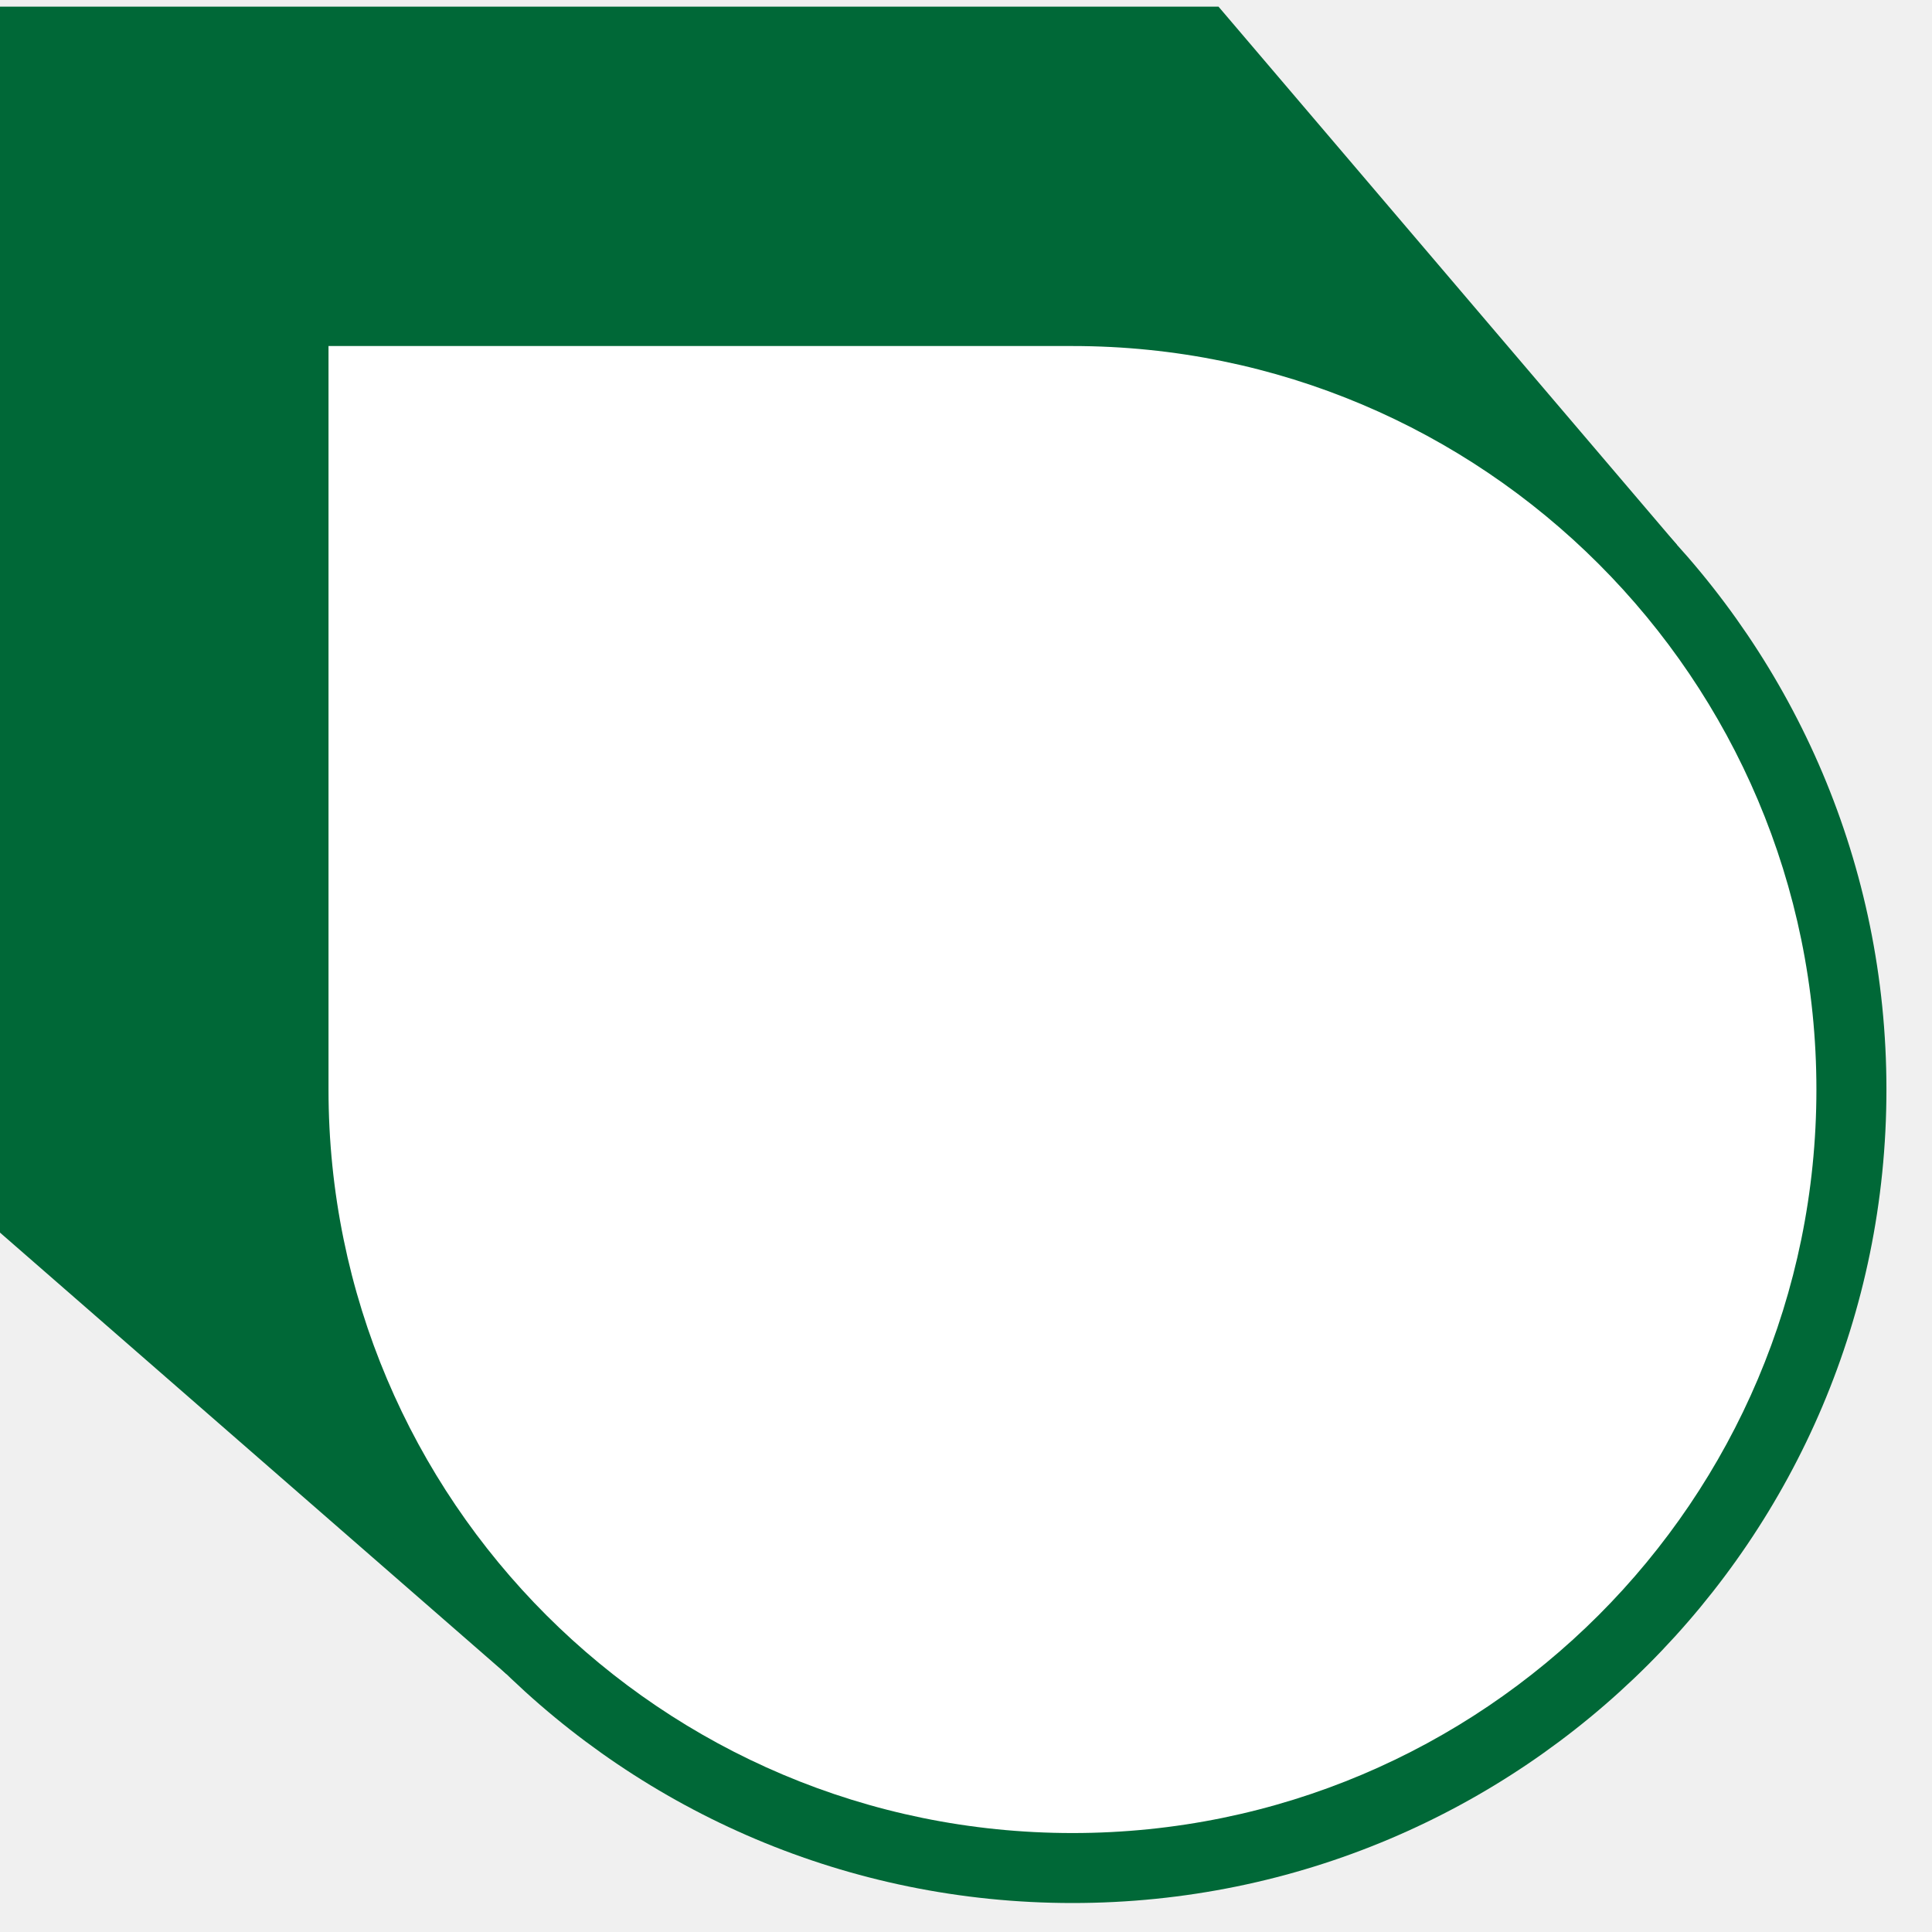
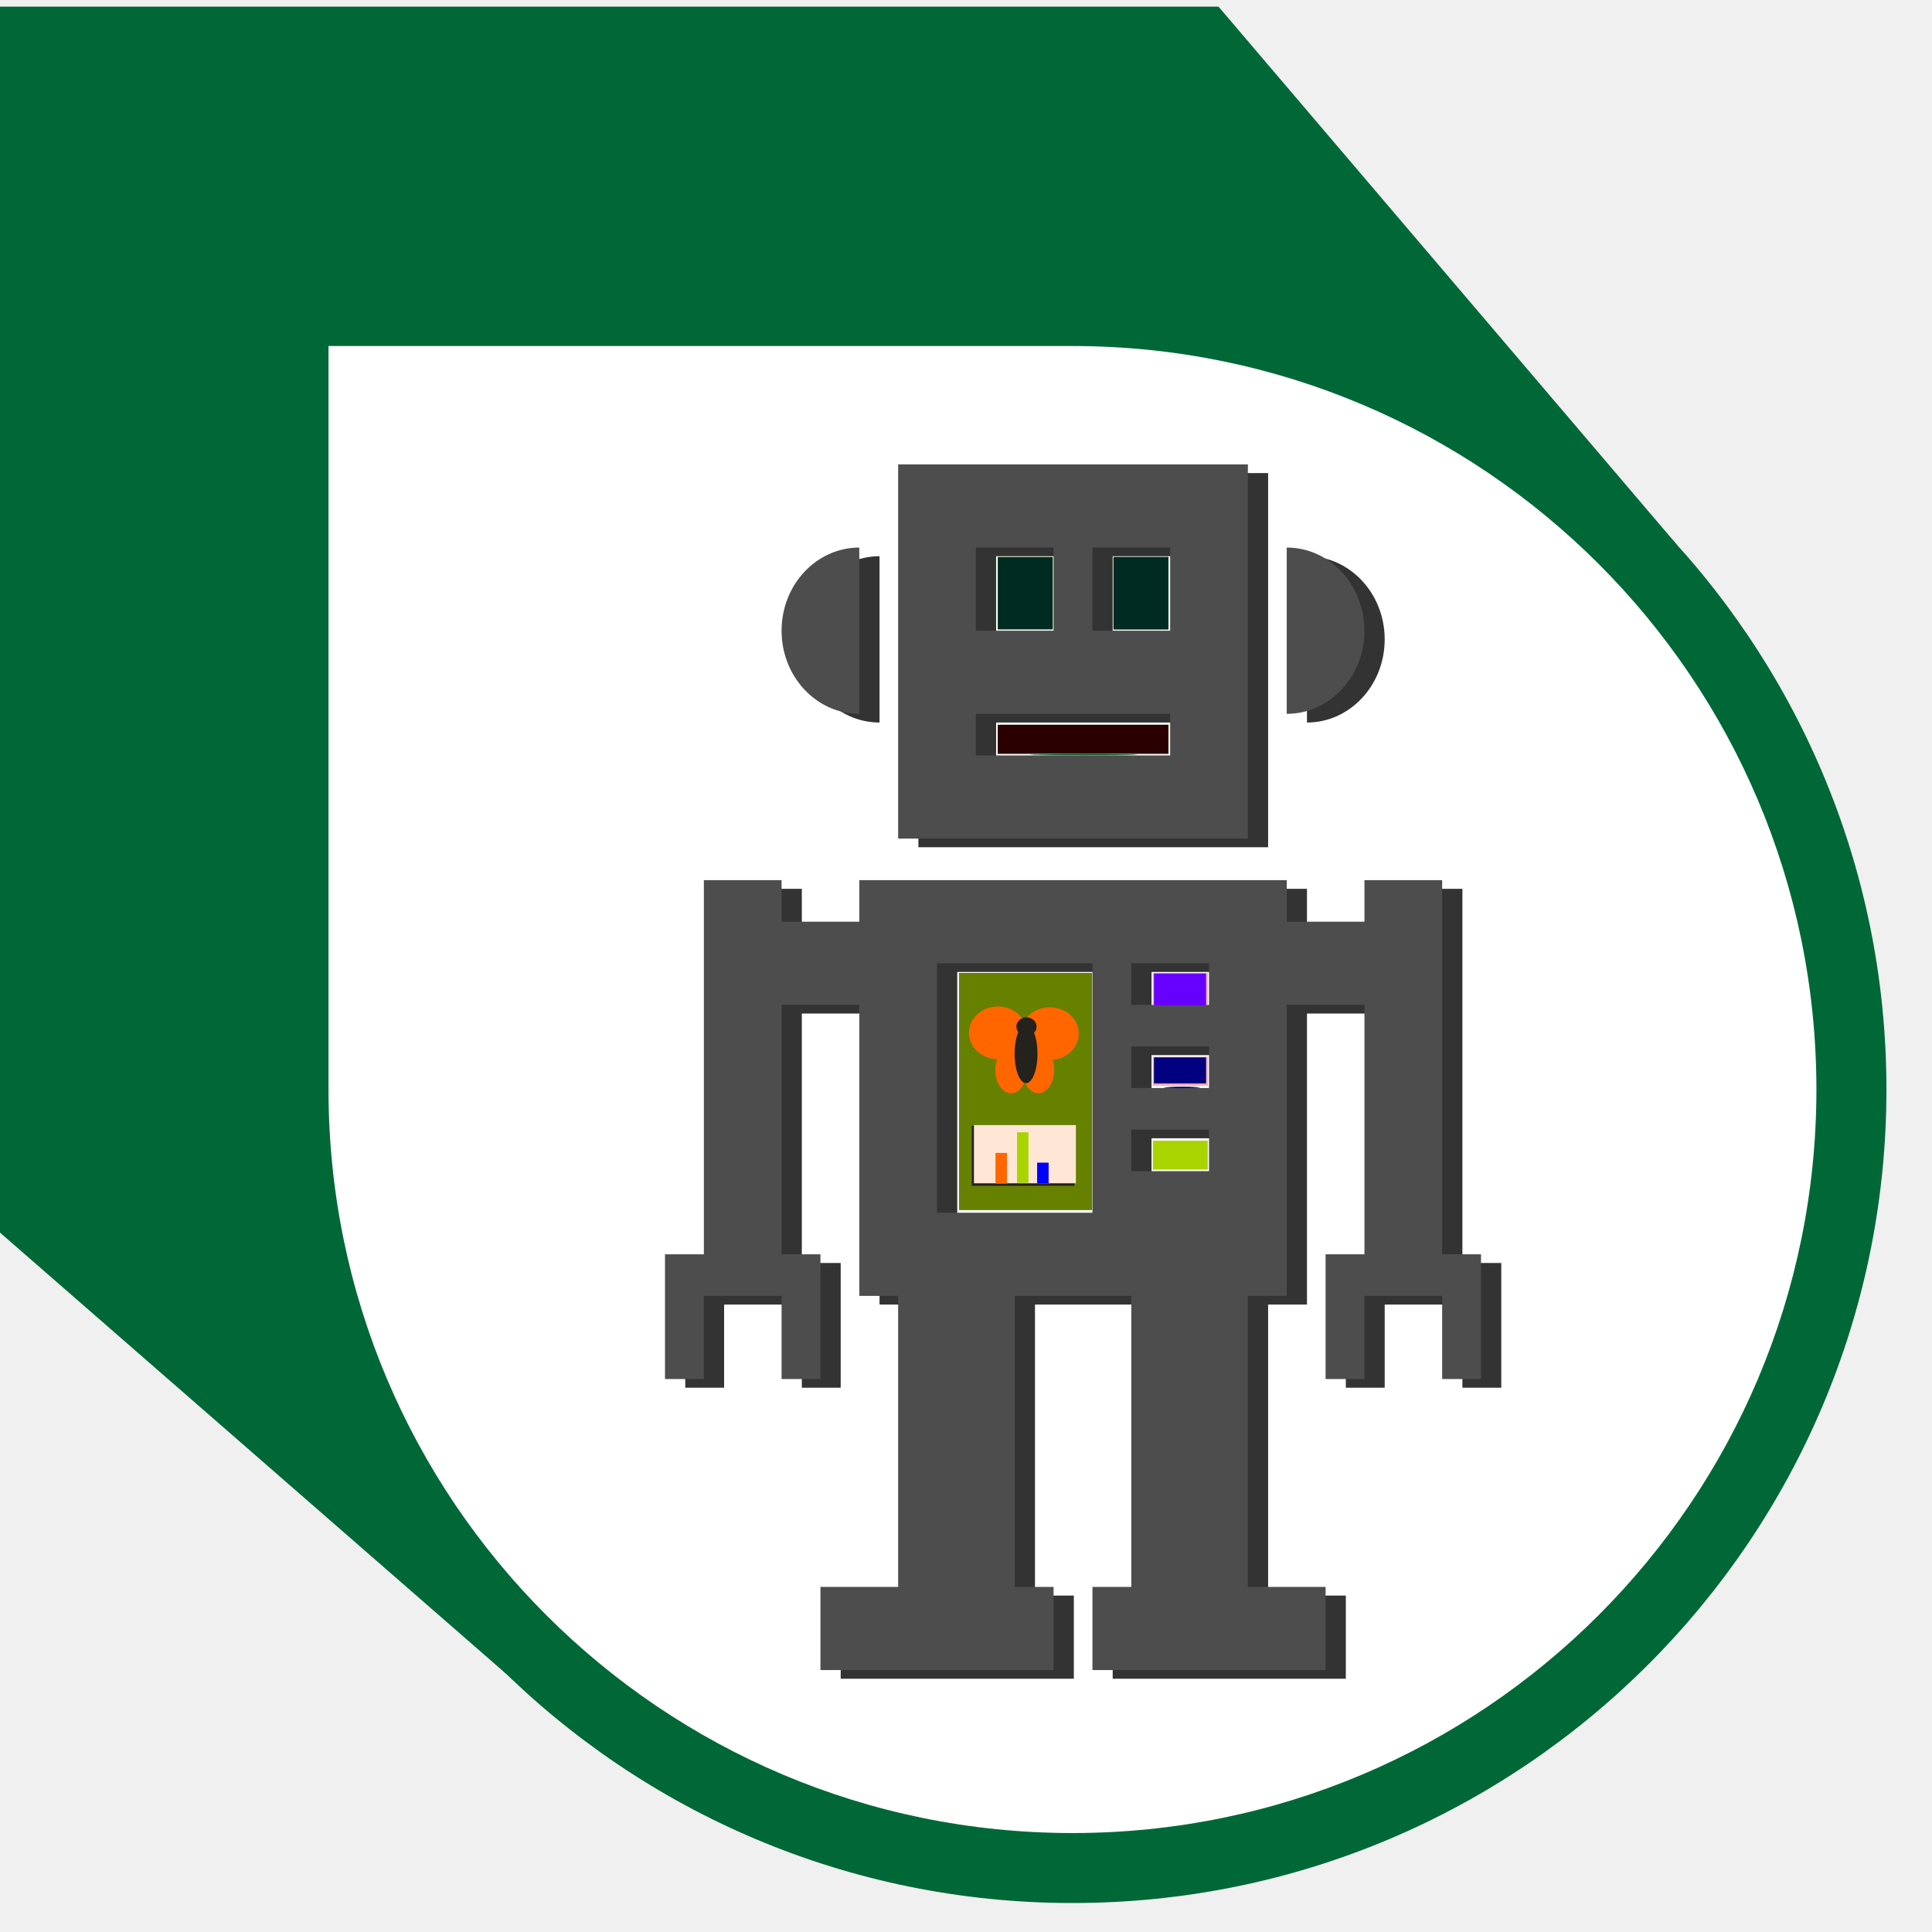
- <svg xmlns="http://www.w3.org/2000/svg" width="200px" height="200px" viewBox="0 0 200 200" version="1.1">
-   <defs />
+ <svg xmlns="http://www.w3.org/2000/svg" width="200px" height="200px" viewBox="0 0 200 200" version="1.1" id="svg3336">
+   <defs id="defs3342" />
  <g id="Page-1" stroke="none" stroke-width="1" fill="none" fill-rule="evenodd">
    <g id="science-fox">
-       <g id="Page-1">
+       <g id="g3346">
        <path d="M0,0.689 L0,127.599 L52.439,173.311 L173.576,56.372 L126.141,0.689 L0,0.689 Z" id="Fill-1" fill="#006837" />
        <g id="Group-6" transform="translate(25.90805, 28.14286)">
          <path d="M0.85,84.645 C0.85,131.153 38.579,168.857 85.118,168.857 C131.646,168.857 169.375,131.153 169.375,84.645 C169.375,38.137 131.646,0.434 85.118,0.434 L0.85,0.434 L0.85,84.645 Z" id="Fill-2" fill="#006837" />
          <path d="M8.099,84.645 C8.099,127.153 42.582,161.613 85.118,161.613 C127.643,161.613 162.126,127.153 162.126,84.645 C162.126,42.138 127.643,7.678 85.118,7.678 L8.099,7.678 L8.099,84.645 Z" id="Fill-4" fill="#FFFFFF" />
        </g>
-         <g id="Group-296" transform="translate(65.33333, 54.03429)">
- 
- 
-                 </g>
+         <g id="Group-296" transform="translate(65.33333, 54.03429)" />
      </g>
    </g>
  </g>
+   <g id="g3338" transform="matrix(4.022526,0,0,4.303737,70.93712,48.97306)" style="fill:#333333;fill-opacity:1">
+     <path d="m 20,19 0,-9 -2,0 0,1 -2,0 0,-1 -11,0 0,1 -2,0 0,-1 -2,0 0,9 -1,0 0,3 1,0 0,-2 2,0 0,2 1,0 0,-3 -1,0 0,-6 2,0 0,7 1,0 0,7 -2,0 0,2 6,0 0,-2 -1,0 0,-7 3,0 0,7 -1,0 0,2 6,0 0,-2 -2,0 0,-7 1,0 0,-7 2,0 0,6 -1,0 0,3 1,0 0,-2 2,0 0,2 1,0 0,-3 -1,0 z m -9,-1 -4,0 0,-6 4,0 0,6 z m 1,-6 2,0 0,1 -2,0 0,-1 z m 0,2 2,0 0,1 -2,0 0,-1 z m 0,2 2,0 0,1 -2,0 0,-1 z" id="path3340" style="fill:#333333;fill-opacity:1" />
+     <path d="M 5,6 C 5,5 5,3 5,2 3.896,2 3,2.896 3,4 3,5.105 3.896,6 5,6 Z" id="path3342" style="fill:#333333;fill-opacity:1" />
+     <path d="m 18,4 c 0,-1.104 -0.896,-2 -2,-2 0,1 0,3 0,4 1.104,0 2,-0.895 2,-2 z" id="path3344" style="fill:#333333;fill-opacity:1" />
+     <path d="M 15,0 6,0 6,9 15,9 15,0 Z M 8,2 10,2 10,4 8,4 8,2 Z m 5,5 -5,0 0,-1 5,0 0,1 z m 0,-3 -2,0 0,-2 2,0 0,2 z" id="path3346" style="fill:#333333;fill-opacity:1" />
+   </g>
+   <g id="g3338-7" transform="matrix(4.022526,0,0,4.303737,68.84132,48.07485)" style="fill:#4d4d4d;fill-opacity:1">
+     <path d="m 20,19 0,-9 -2,0 0,1 -2,0 0,-1 -11,0 0,1 -2,0 0,-1 -2,0 0,9 -1,0 0,3 1,0 0,-2 2,0 0,2 1,0 0,-3 -1,0 0,-6 2,0 0,7 1,0 0,7 -2,0 0,2 6,0 0,-2 -1,0 0,-7 3,0 0,7 -1,0 0,2 6,0 0,-2 -2,0 0,-7 1,0 0,-7 2,0 0,6 -1,0 0,3 1,0 0,-2 2,0 0,2 1,0 0,-3 -1,0 z m -9,-1 -4,0 0,-6 4,0 0,6 z m 1,-6 2,0 0,1 -2,0 0,-1 z m 0,2 2,0 0,1 -2,0 0,-1 z m 0,2 2,0 0,1 -2,0 0,-1 z" id="path3340-0" style="fill:#4d4d4d;fill-opacity:1" />
+     <path d="M 5,6 C 5,5 5,3 5,2 3.896,2 3,2.896 3,4 3,5.105 3.896,6 5,6 Z" id="path3342-8" style="fill:#4d4d4d;fill-opacity:1" />
+     <path d="m 18,4 c 0,-1.104 -0.896,-2 -2,-2 0,1 0,3 0,4 1.104,0 2,-0.895 2,-2 z" id="path3344-7" style="fill:#4d4d4d;fill-opacity:1" />
+     <path d="M 15,0 6,0 6,9 15,9 15,0 Z M 8,2 10,2 10,4 8,4 8,2 Z m 5,5 -5,0 0,-1 5,0 0,1 z m 0,-3 -2,0 0,-2 2,0 0,2 z" id="path3346-9" style="fill:#4d4d4d;fill-opacity:1" />
+   </g>
+   <path style="fill:#668000;fill-opacity:1" d="m 99.281,112.994 0,-12.275 6.886,0 6.886,0 0,12.275 0,12.275 -6.886,0 -6.886,0 0,-12.275 z" id="path3600" />
+   <path style="fill:#ffaaaa;fill-opacity:1" d="m 119.341,102.365 0,-1.647 2.844,0 2.844,0 0,1.647 0,1.647 -2.844,0 -2.844,0 0,-1.647 z" id="path3602" />
+   <path style="fill:#ffaaaa;fill-opacity:1" d="m 119.341,110.898 0,-1.497 2.844,0 2.844,0 0,1.497 0,1.497 -2.844,0 -2.844,0 0,-1.497 z" id="path3604" />
+   <path style="fill:#aad400;fill-opacity:1" d="m 119.341,119.581 0,-1.497 2.844,0 2.844,0 0,1.497 0,1.497 -2.844,0 -2.844,0 0,-1.497 z" id="path3606" />
+   <path style="fill:#aad400;fill-opacity:1" d="m 103.293,61.407 0,-3.743 2.844,0 2.844,0 0,3.743 0,3.743 -2.844,0 -2.844,0 0,-3.743 z" id="path3608" />
+   <path style="fill:#002b22;fill-opacity:1" d="m 115.269,61.407 0,-3.743 2.844,0 2.844,0 0,3.743 0,3.743 -2.844,0 -2.844,0 0,-3.743 z" id="path3610" />
+   <path style="fill:#005522;fill-opacity:1" d="m 103.293,76.527 0,-1.497 8.832,0 8.832,0 0,1.497 0,1.497 -8.832,0 -8.832,0 0,-1.497 z" id="path3612" />
+   <path style="fill:#002b22;fill-opacity:1" d="m 115.269,61.407 0,-3.743 2.844,0 2.844,0 0,3.743 0,3.743 -2.844,0 -2.844,0 0,-3.743 z" id="path3614" />
+   <path style="fill:#002b22;fill-opacity:1" d="m 103.293,61.407 0,-3.743 2.844,0 2.844,0 0,3.743 0,3.743 -2.844,0 -2.844,0 0,-3.743 z" id="path3616" />
+   <path style="fill:#005522;fill-opacity:1" d="m 107.728,78.099 c 2.521,-0.05 6.563,-0.05 8.982,2.44e-4 2.419,0.05 0.356,0.091 -4.584,0.091 -4.94,-1.34e-4 -6.919,-0.041 -4.398,-0.091 z" id="path3618" />
+   <path style="fill:#2b0000;fill-opacity:1" d="m 103.293,76.527 0,-1.497 8.832,0 8.832,0 0,1.497 0,1.497 -8.832,0 -8.832,0 0,-1.497 z" id="path3620" />
+   <path style="fill:#6600ff;fill-opacity:1" d="m 119.461,102.425 0,-1.647 2.695,0 2.695,0 0,1.647 0,1.647 -2.695,0 -2.695,0 0,-1.647 z" id="path3622" />
+   <path style="fill:#000080;fill-opacity:1" d="m 120.893,112.533 c 0.87,-0.061 2.217,-0.06 2.994,0.001 0.777,0.061 0.065,0.111 -1.582,0.11 -1.647,-7.8e-4 -2.282,-0.051 -1.412,-0.112 z" id="path3624" />
+   <path style="fill:#000080;fill-opacity:1" d="m 119.461,110.808 0,-1.347 2.695,0 2.695,0 0,1.347 0,1.347 -2.695,0 -2.695,0 0,-1.347 z" id="path3626" />
+   <g id="g3728" transform="matrix(0.304,0,0,0.2678571,133.521,91.84132)">
+     <ellipse ry="10.18" rx="9.88" cy="56.287" cx="-99.401" id="path3628" style="fill:#ff6600;fill-opacity:1" />
+     <ellipse ry="10.18" rx="9.88" cy="56.587" cx="-81.737" id="path3628-6" style="fill:#ff6600;fill-opacity:1" />
+     <ellipse ry="8.982" rx="5.389" cy="70.659" cx="-94.91" id="path3645" style="fill:#ff6600;fill-opacity:1" />
+     <ellipse ry="8.982" rx="5.389" cy="70.659" cx="-85.629" id="path3645-6" style="fill:#ff6600;fill-opacity:1" />
+     <ellipse ry="11.377" rx="3.892" cy="64.371" cx="-89.82" id="path3664" style="fill:#24221c;fill-opacity:1" />
+     <ellipse ry="3.593" rx="3.443" cy="53.892" cx="-89.671" id="path3668" style="fill:#24221c;fill-opacity:1" />
+   </g>
+   <g id="g3721" transform="matrix(0.2482759,0,0,0.2164948,123.345,95.46577)">
+     <rect y="97.305" x="-91.617" height="28.743" width="42.814" id="rect3694" style="fill:#24221c;fill-opacity:1" />
+     <rect y="97.006" x="-90.719" height="27.844" width="42.515" id="rect3696" style="fill:#ffe6d5;fill-opacity:1" />
+     <rect y="114.97" x="-64.371" height="9.88" width="4.79" id="rect3698" style="fill:#0000ff;fill-opacity:1" />
+     <rect y="100.449" x="-72.754" height="24.251" width="4.79" id="rect3698-1" style="fill:#aad400;fill-opacity:1" />
+     <rect y="110.329" x="-81.737" height="14.671" width="4.79" id="rect3698-9" style="fill:#ff6600;fill-opacity:1" />
+   </g>
</svg>
